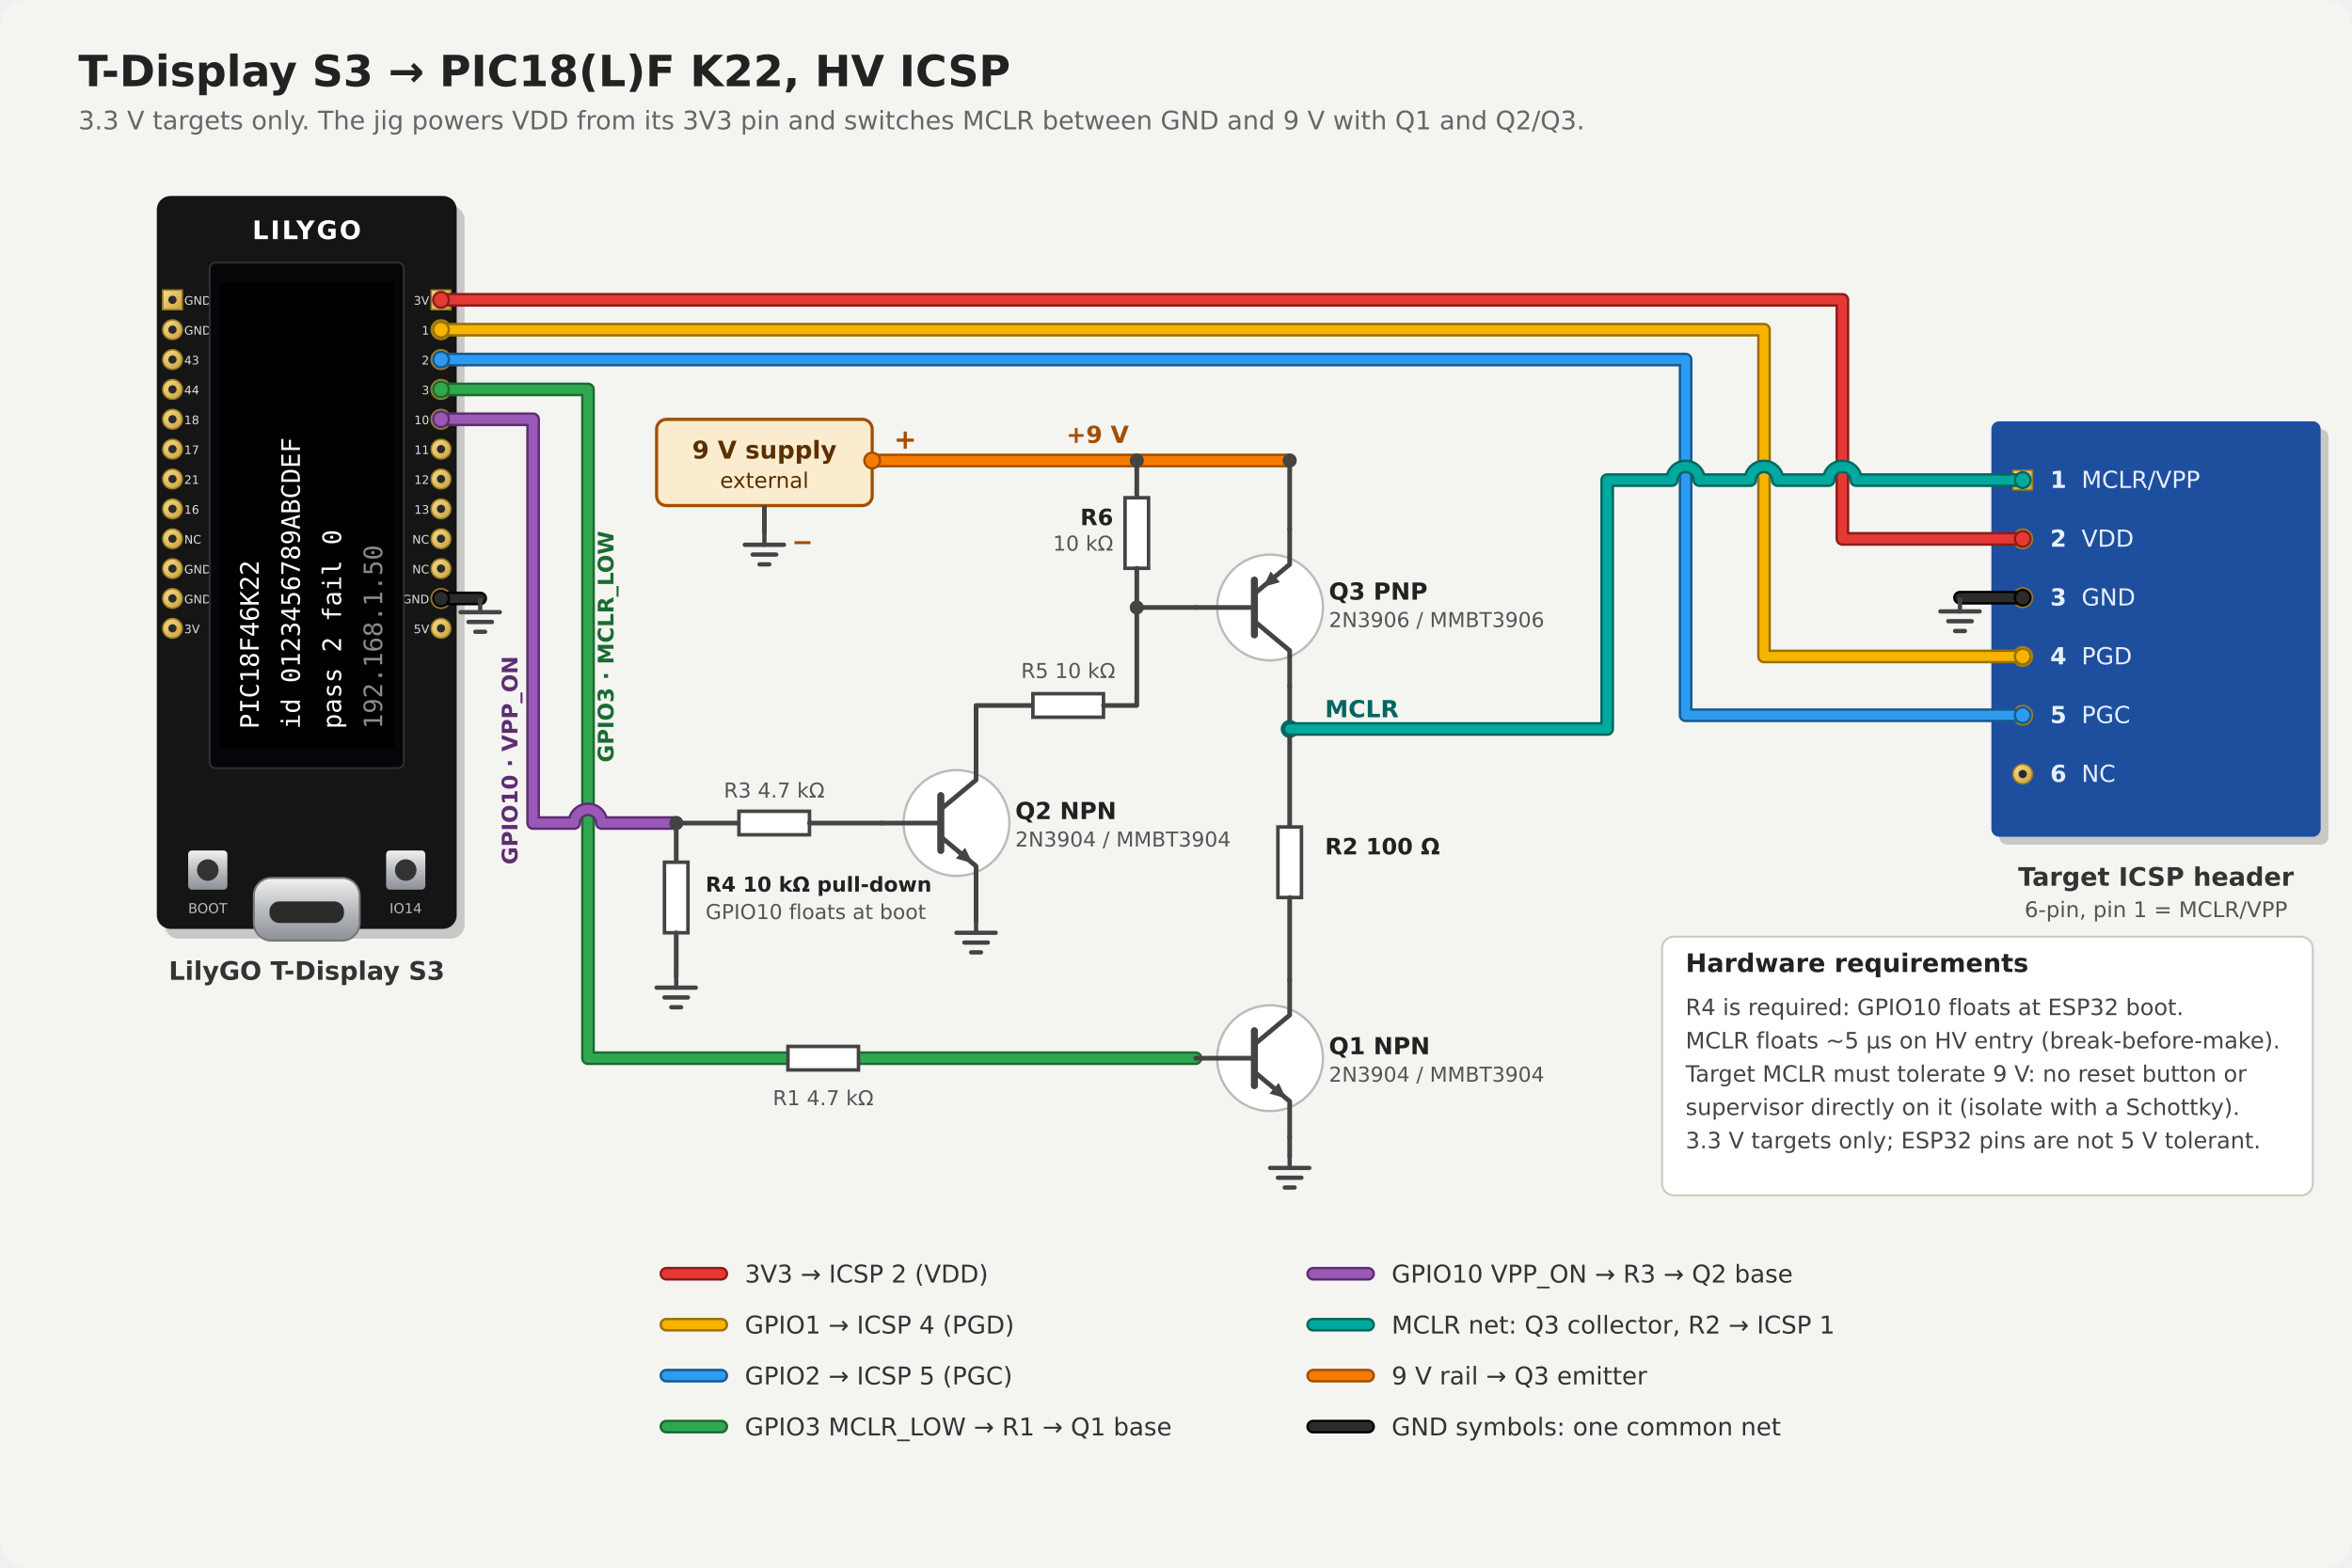
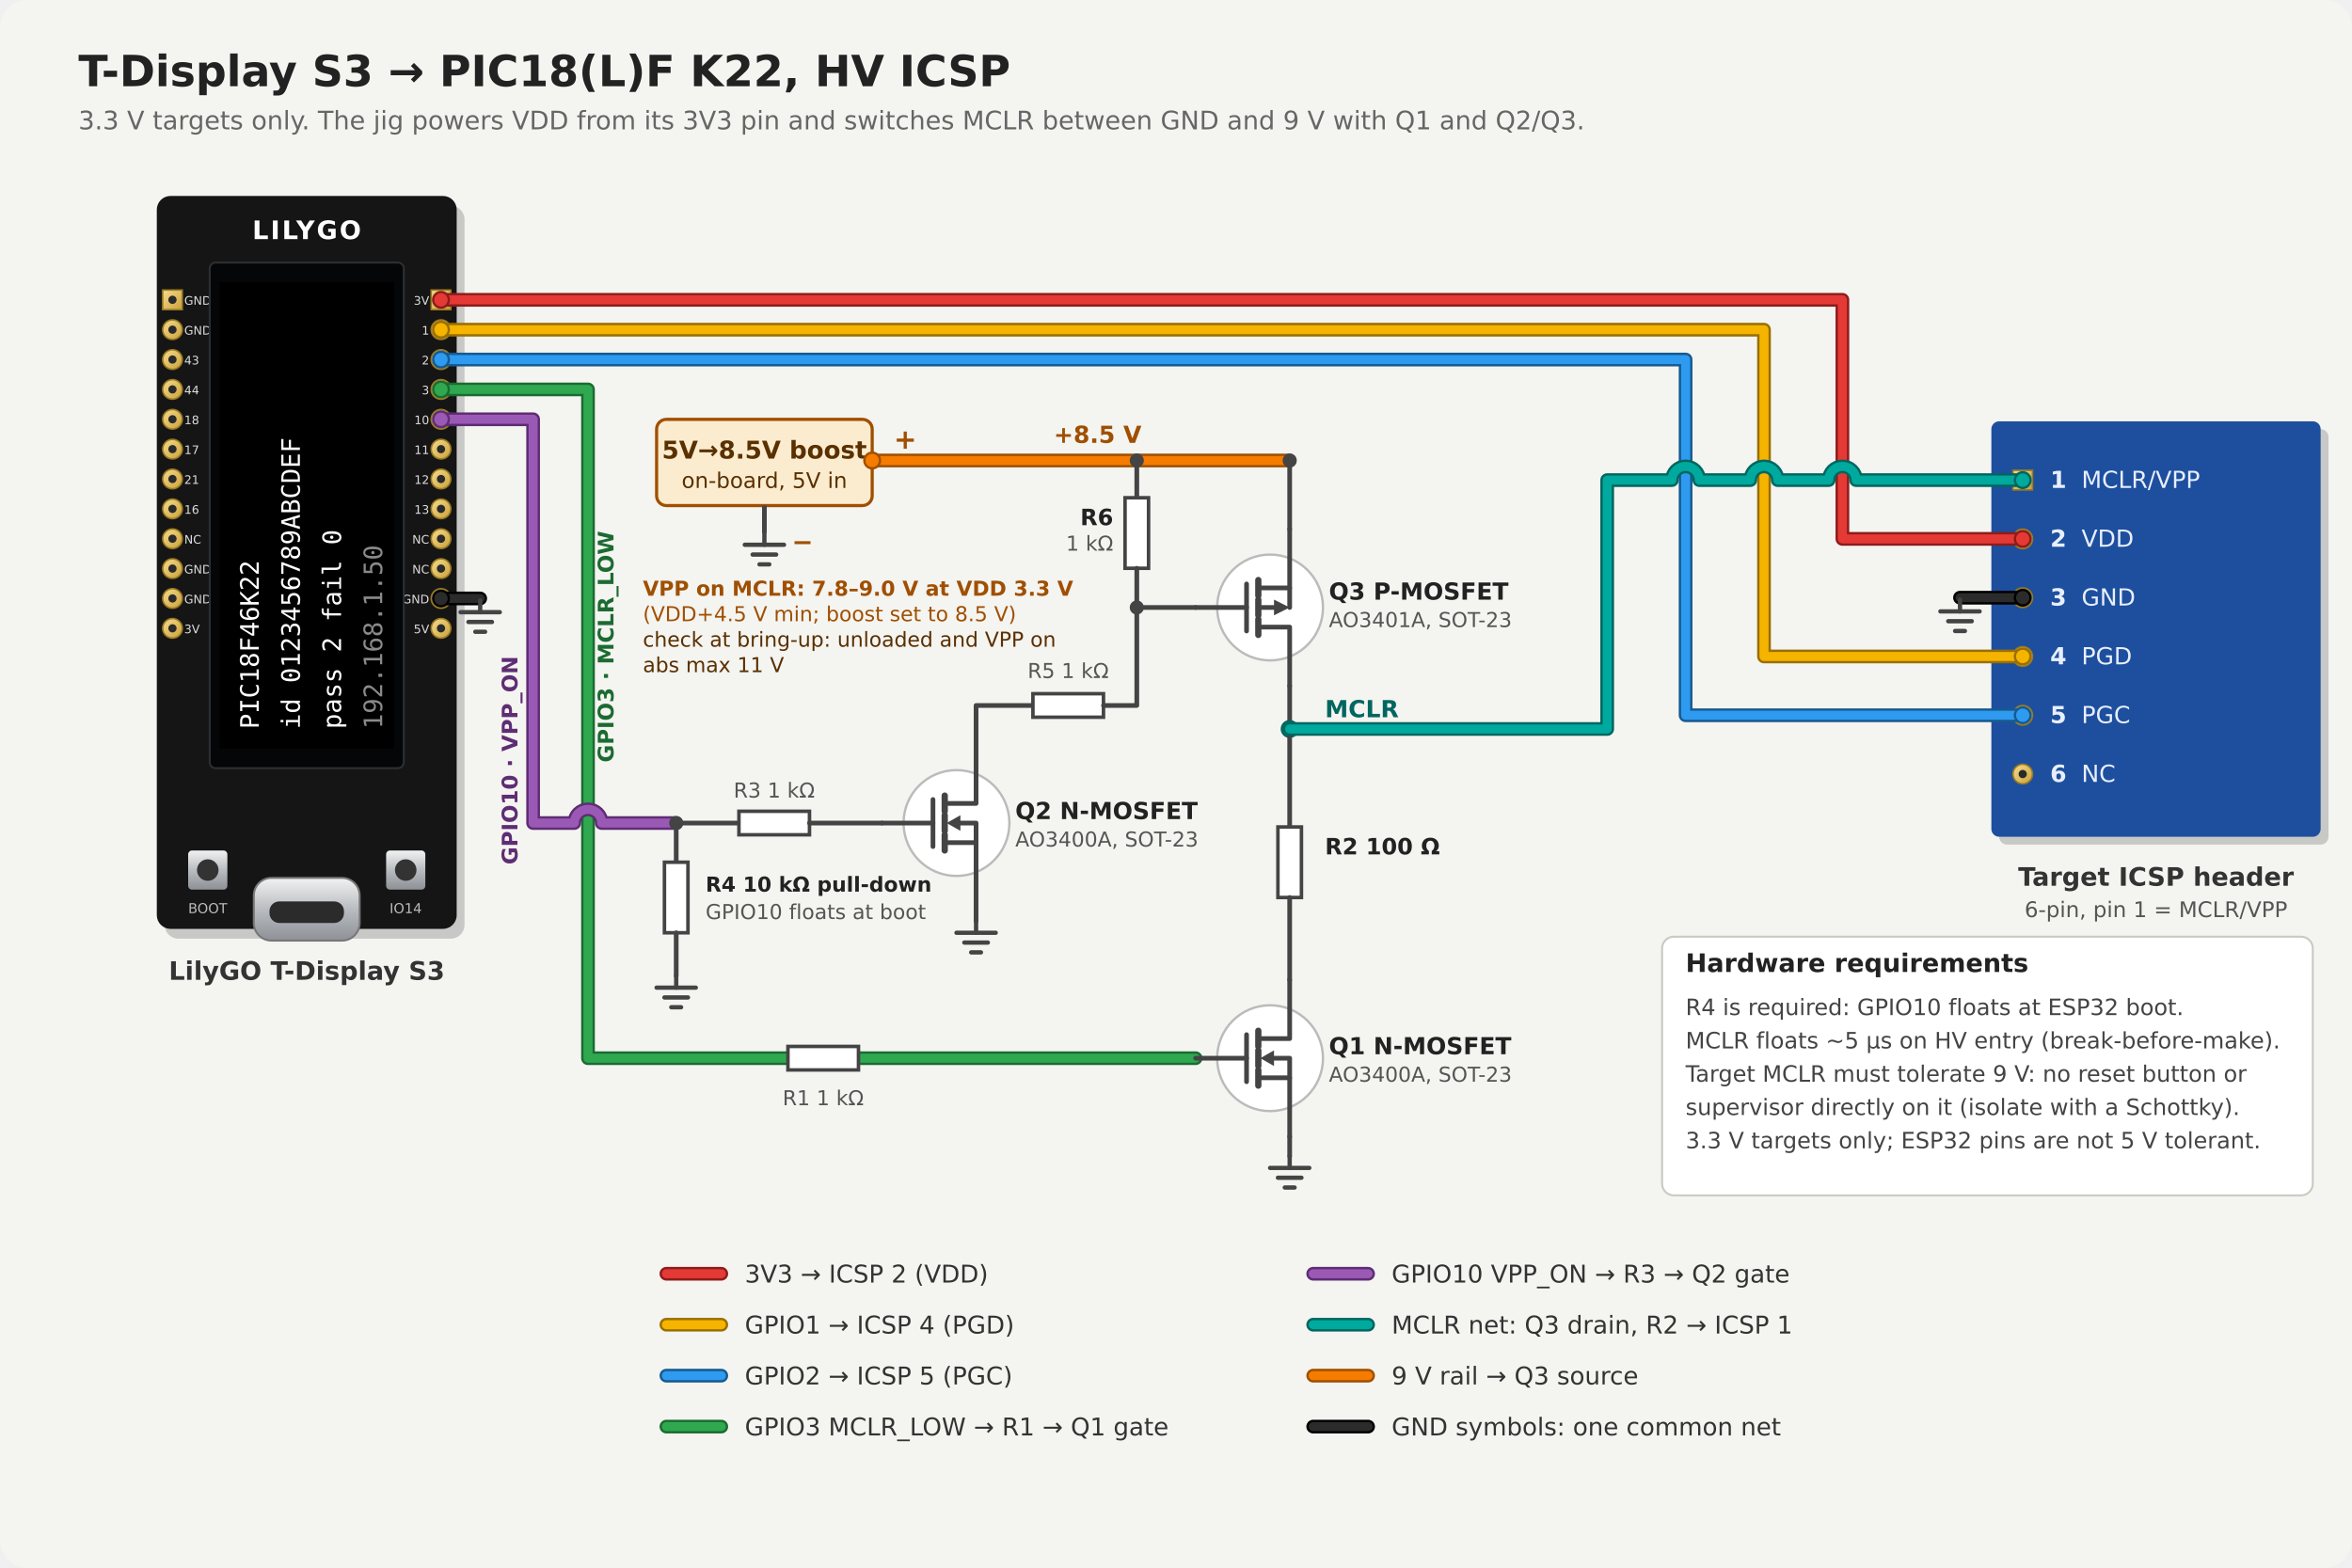
<svg xmlns="http://www.w3.org/2000/svg" viewBox="0 0 1200 800" width="1200" height="800" font-family="DejaVu Sans, Arial, sans-serif">
  <defs>
    <linearGradient id="silver" x1="0" y1="0" x2="0" y2="1">
      <stop offset="0" stop-color="#f2f2f2" />
      <stop offset=".5" stop-color="#b9bcc0" />
      <stop offset="1" stop-color="#8d9196" />
    </linearGradient>
    <linearGradient id="gold" x1="0" y1="0" x2="1" y2="1">
      <stop offset="0" stop-color="#f7dc8c" />
      <stop offset="1" stop-color="#c9a13b" />
    </linearGradient>
    <radialGradient id="glow">
      <stop offset="0" stop-color="#b6ff9e" />
      <stop offset=".4" stop-color="#3fdc3a" stop-opacity=".9" />
      <stop offset="1" stop-color="#3fdc3a" stop-opacity="0" />
    </radialGradient>
  </defs>
  <rect width="1200" height="800" rx="14" fill="#f4f4f1" />
  <text x="40" y="44" font-size="22" fill="#222" text-anchor="start" font-weight="bold">T-Display S3 → PIC18(L)F K22, HV ICSP</text>
  <text x="40" y="66" font-size="13" fill="#666" text-anchor="start" font-weight="normal">3.3 V targets only. The jig powers VDD from its 3V3 pin and switches MCLR between GND and 9 V with Q1 and Q2/Q3.</text>
  <rect x="84" y="105" width="153" height="374" rx="7" fill="#000" opacity=".18" />
  <rect x="80" y="100" width="153" height="374" rx="7" fill="#151515" />
  <rect x="83" y="148.0" width="10" height="10" fill="url(#gold)" stroke="#9a7a22" stroke-width=".8" />
  <circle cx="88" cy="153.0" r="2.1" fill="#2a2a2a" />
  <rect x="220" y="148.0" width="10" height="10" fill="url(#gold)" stroke="#9a7a22" stroke-width=".8" />
  <circle cx="225" cy="153.0" r="2.1" fill="#2a2a2a" />
  <text x="94" y="155.5" font-size="6" fill="#ddd">GND</text>
  <text x="219" y="155.5" font-size="6" fill="#ddd" text-anchor="end">3V</text>
  <circle cx="88" cy="168.24" r="5" fill="url(#gold)" stroke="#9a7a22" stroke-width=".8" />
  <circle cx="88" cy="168.24" r="2.1" fill="#2a2a2a" />
  <circle cx="225" cy="168.24" r="5" fill="url(#gold)" stroke="#9a7a22" stroke-width=".8" />
  <circle cx="225" cy="168.24" r="2.1" fill="#2a2a2a" />
  <text x="94" y="170.74" font-size="6" fill="#ddd">GND</text>
  <text x="219" y="170.74" font-size="6" fill="#ddd" text-anchor="end">1</text>
  <circle cx="88" cy="183.48" r="5" fill="url(#gold)" stroke="#9a7a22" stroke-width=".8" />
  <circle cx="88" cy="183.48" r="2.1" fill="#2a2a2a" />
  <circle cx="225" cy="183.48" r="5" fill="url(#gold)" stroke="#9a7a22" stroke-width=".8" />
  <circle cx="225" cy="183.48" r="2.1" fill="#2a2a2a" />
  <text x="94" y="185.98" font-size="6" fill="#ddd">43</text>
  <text x="219" y="185.98" font-size="6" fill="#ddd" text-anchor="end">2</text>
  <circle cx="88" cy="198.72" r="5" fill="url(#gold)" stroke="#9a7a22" stroke-width=".8" />
  <circle cx="88" cy="198.72" r="2.1" fill="#2a2a2a" />
  <circle cx="225" cy="198.72" r="5" fill="url(#gold)" stroke="#9a7a22" stroke-width=".8" />
  <circle cx="225" cy="198.72" r="2.1" fill="#2a2a2a" />
  <text x="94" y="201.22" font-size="6" fill="#ddd">44</text>
  <text x="219" y="201.22" font-size="6" fill="#ddd" text-anchor="end">3</text>
  <circle cx="88" cy="213.96" r="5" fill="url(#gold)" stroke="#9a7a22" stroke-width=".8" />
  <circle cx="88" cy="213.96" r="2.1" fill="#2a2a2a" />
  <circle cx="225" cy="213.96" r="5" fill="url(#gold)" stroke="#9a7a22" stroke-width=".8" />
  <circle cx="225" cy="213.96" r="2.1" fill="#2a2a2a" />
  <text x="94" y="216.46" font-size="6" fill="#ddd">18</text>
  <text x="219" y="216.46" font-size="6" fill="#ddd" text-anchor="end">10</text>
  <circle cx="88" cy="229.2" r="5" fill="url(#gold)" stroke="#9a7a22" stroke-width=".8" />
  <circle cx="88" cy="229.2" r="2.1" fill="#2a2a2a" />
  <circle cx="225" cy="229.2" r="5" fill="url(#gold)" stroke="#9a7a22" stroke-width=".8" />
  <circle cx="225" cy="229.2" r="2.1" fill="#2a2a2a" />
  <text x="94" y="231.7" font-size="6" fill="#ddd">17</text>
  <text x="219" y="231.7" font-size="6" fill="#ddd" text-anchor="end">11</text>
  <circle cx="88" cy="244.44" r="5" fill="url(#gold)" stroke="#9a7a22" stroke-width=".8" />
  <circle cx="88" cy="244.44" r="2.1" fill="#2a2a2a" />
  <circle cx="225" cy="244.44" r="5" fill="url(#gold)" stroke="#9a7a22" stroke-width=".8" />
  <circle cx="225" cy="244.44" r="2.1" fill="#2a2a2a" />
  <text x="94" y="246.94" font-size="6" fill="#ddd">21</text>
  <text x="219" y="246.94" font-size="6" fill="#ddd" text-anchor="end">12</text>
  <circle cx="88" cy="259.68" r="5" fill="url(#gold)" stroke="#9a7a22" stroke-width=".8" />
  <circle cx="88" cy="259.68" r="2.1" fill="#2a2a2a" />
  <circle cx="225" cy="259.68" r="5" fill="url(#gold)" stroke="#9a7a22" stroke-width=".8" />
  <circle cx="225" cy="259.68" r="2.1" fill="#2a2a2a" />
  <text x="94" y="262.18" font-size="6" fill="#ddd">16</text>
  <text x="219" y="262.18" font-size="6" fill="#ddd" text-anchor="end">13</text>
  <circle cx="88" cy="274.92" r="5" fill="url(#gold)" stroke="#9a7a22" stroke-width=".8" />
  <circle cx="88" cy="274.92" r="2.1" fill="#2a2a2a" />
  <circle cx="225" cy="274.92" r="5" fill="url(#gold)" stroke="#9a7a22" stroke-width=".8" />
  <circle cx="225" cy="274.92" r="2.1" fill="#2a2a2a" />
  <text x="94" y="277.42" font-size="6" fill="#ddd">NC</text>
  <text x="219" y="277.42" font-size="6" fill="#ddd" text-anchor="end">NC</text>
  <circle cx="88" cy="290.16" r="5" fill="url(#gold)" stroke="#9a7a22" stroke-width=".8" />
  <circle cx="88" cy="290.16" r="2.1" fill="#2a2a2a" />
  <circle cx="225" cy="290.16" r="5" fill="url(#gold)" stroke="#9a7a22" stroke-width=".8" />
  <circle cx="225" cy="290.16" r="2.1" fill="#2a2a2a" />
  <text x="94" y="292.66" font-size="6" fill="#ddd">GND</text>
  <text x="219" y="292.66" font-size="6" fill="#ddd" text-anchor="end">NC</text>
  <circle cx="88" cy="305.4" r="5" fill="url(#gold)" stroke="#9a7a22" stroke-width=".8" />
  <circle cx="88" cy="305.4" r="2.1" fill="#2a2a2a" />
  <circle cx="225" cy="305.4" r="5" fill="url(#gold)" stroke="#9a7a22" stroke-width=".8" />
  <circle cx="225" cy="305.4" r="2.1" fill="#2a2a2a" />
  <text x="94" y="307.9" font-size="6" fill="#ddd">GND</text>
  <text x="219" y="307.9" font-size="6" fill="#ddd" text-anchor="end">GND</text>
  <circle cx="88" cy="320.64" r="5" fill="url(#gold)" stroke="#9a7a22" stroke-width=".8" />
  <circle cx="88" cy="320.64" r="2.1" fill="#2a2a2a" />
  <circle cx="225" cy="320.64" r="5" fill="url(#gold)" stroke="#9a7a22" stroke-width=".8" />
  <circle cx="225" cy="320.64" r="2.1" fill="#2a2a2a" />
  <text x="94" y="323.14" font-size="6" fill="#ddd">3V</text>
  <text x="219" y="323.14" font-size="6" fill="#ddd" text-anchor="end">5V</text>
  <text x="156.5" y="122" font-size="13" font-weight="bold" fill="#fff" text-anchor="middle" letter-spacing="1">LILYGO</text>
  <rect x="107" y="134" width="99" height="258" rx="3" fill="#050608" stroke="#2c2f33" />
  <rect x="112" y="144" width="89" height="238" fill="#000" />
  <g transform="translate(156.5,263.0) rotate(-90)" font-family="DejaVu Sans Mono, monospace" font-size="13">
    <text x="-109.0" y="-24.5" fill="#fff">PIC18F46K22</text>
    <text x="-109.0" y="-3.5" fill="#fff">id 0123456789ABCDEF</text>
    <text x="-109.0" y="17.5" fill="#fff">pass 2 fail 0</text>
    <text x="-109.0" y="38.5" fill="#8a8a8a">192.168.1.50</text>
  </g>
  <rect x="96" y="434" width="20" height="20" rx="2" fill="url(#silver)" />
  <circle cx="106" cy="444" r="5.5" fill="#333" />
  <text x="106" y="466" font-size="7" fill="#bbb" text-anchor="middle">BOOT</text>
  <rect x="197" y="434" width="20" height="20" rx="2" fill="url(#silver)" />
  <circle cx="207" cy="444" r="5.5" fill="#333" />
  <text x="207" y="466" font-size="7" fill="#bbb" text-anchor="middle">IO14</text>
  <rect x="129.5" y="448" width="54" height="32" rx="9" fill="url(#silver)" stroke="#777" />
  <rect x="137.5" y="460" width="38" height="11" rx="5" fill="#2b2b2b" />
  <text x="156.5" y="500" font-size="13" fill="#333" text-anchor="middle" font-weight="bold">LilyGO T-Display S3</text>
  <rect x="1020" y="219" width="168" height="212" rx="4" fill="#000" opacity=".18" />
  <rect x="1016" y="215" width="168" height="212" rx="4" fill="#1d4f9e" />
  <rect x="1027" y="240" width="10" height="10" fill="url(#gold)" stroke="#9a7a22" stroke-width=".8" />
  <circle cx="1032" cy="245" r="2.1" fill="#2a2a2a" />
  <text x="1046" y="249" font-size="12" fill="#e8eefc" text-anchor="start" font-weight="bold">1</text>
  <text x="1062" y="249" font-size="12" fill="#e8eefc" text-anchor="start" font-weight="normal">MCLR/VPP</text>
  <circle cx="1032" cy="275" r="5" fill="url(#gold)" stroke="#9a7a22" stroke-width=".8" />
  <circle cx="1032" cy="275" r="2.1" fill="#2a2a2a" />
  <text x="1046" y="279" font-size="12" fill="#e8eefc" text-anchor="start" font-weight="bold">2</text>
  <text x="1062" y="279" font-size="12" fill="#e8eefc" text-anchor="start" font-weight="normal">VDD</text>
  <circle cx="1032" cy="305" r="5" fill="url(#gold)" stroke="#9a7a22" stroke-width=".8" />
  <circle cx="1032" cy="305" r="2.1" fill="#2a2a2a" />
  <text x="1046" y="309" font-size="12" fill="#e8eefc" text-anchor="start" font-weight="bold">3</text>
  <text x="1062" y="309" font-size="12" fill="#e8eefc" text-anchor="start" font-weight="normal">GND</text>
  <circle cx="1032" cy="335" r="5" fill="url(#gold)" stroke="#9a7a22" stroke-width=".8" />
  <circle cx="1032" cy="335" r="2.1" fill="#2a2a2a" />
  <text x="1046" y="339" font-size="12" fill="#e8eefc" text-anchor="start" font-weight="bold">4</text>
  <text x="1062" y="339" font-size="12" fill="#e8eefc" text-anchor="start" font-weight="normal">PGD</text>
  <circle cx="1032" cy="365" r="5" fill="url(#gold)" stroke="#9a7a22" stroke-width=".8" />
  <circle cx="1032" cy="365" r="2.1" fill="#2a2a2a" />
  <text x="1046" y="369" font-size="12" fill="#e8eefc" text-anchor="start" font-weight="bold">5</text>
  <text x="1062" y="369" font-size="12" fill="#e8eefc" text-anchor="start" font-weight="normal">PGC</text>
  <circle cx="1032" cy="395" r="5" fill="url(#gold)" stroke="#9a7a22" stroke-width=".8" />
  <circle cx="1032" cy="395" r="2.1" fill="#2a2a2a" />
  <text x="1046" y="399" font-size="12" fill="#e8eefc" text-anchor="start" font-weight="bold">6</text>
  <text x="1062" y="399" font-size="12" fill="#e8eefc" text-anchor="start" font-weight="normal">NC</text>
  <text x="1100" y="448" font-size="1" fill="#333" text-anchor="start" font-weight="normal" />
  <text x="1100" y="452" font-size="13" fill="#333" text-anchor="middle" font-weight="bold">Target ICSP header</text>
  <text x="1100" y="468" font-size="11" fill="#555" text-anchor="middle" font-weight="normal">6-pin, pin 1 = MCLR/VPP</text>
  <path d="M225,153.0 L940,153.0 L940,275 L1032,275" fill="none" stroke="#8e1c1a" stroke-width="7" stroke-linejoin="round" stroke-linecap="round" />
  <path d="M225,153.0 L940,153.0 L940,275 L1032,275" fill="none" stroke="#e53935" stroke-width="4.6" stroke-linejoin="round" stroke-linecap="round" />
  <path d="M225,168.24 L900,168.24 L900,335 L1032,335" fill="none" stroke="#9a6f00" stroke-width="7" stroke-linejoin="round" stroke-linecap="round" />
  <path d="M225,168.24 L900,168.24 L900,335 L1032,335" fill="none" stroke="#f5b400" stroke-width="4.6" stroke-linejoin="round" stroke-linecap="round" />
  <path d="M225,183.48 L860,183.48 L860,365 L1032,365" fill="none" stroke="#165a91" stroke-width="7" stroke-linejoin="round" stroke-linecap="round" />
  <path d="M225,183.48 L860,183.48 L860,365 L1032,365" fill="none" stroke="#2e9bf0" stroke-width="4.6" stroke-linejoin="round" stroke-linecap="round" />
  <circle cx="225" cy="153.0" r="4" fill="#e53935" stroke="#8e1c1a" stroke-width="1.2" />
  <circle cx="1032" cy="275" r="4" fill="#e53935" stroke="#8e1c1a" stroke-width="1.2" />
  <circle cx="225" cy="168.24" r="4" fill="#f5b400" stroke="#9a6f00" stroke-width="1.2" />
  <circle cx="1032" cy="335" r="4" fill="#f5b400" stroke="#9a6f00" stroke-width="1.2" />
  <circle cx="225" cy="183.48" r="4" fill="#2e9bf0" stroke="#165a91" stroke-width="1.2" />
  <circle cx="1032" cy="365" r="4" fill="#2e9bf0" stroke="#165a91" stroke-width="1.2" />
  <path d="M225,198.72 L300,198.72 L300,540 L610,540" fill="none" stroke="#1b6b31" stroke-width="7" stroke-linejoin="round" stroke-linecap="round" />
  <path d="M225,198.72 L300,198.72 L300,540 L610,540" fill="none" stroke="#2fa84f" stroke-width="4.6" stroke-linejoin="round" stroke-linecap="round" />
  <circle cx="225" cy="198.72" r="4" fill="#2fa84f" stroke="#1b6b31" stroke-width="1.2" />
  <path d="M225,213.96 L272,213.96 L272,420 L293,420 A7,7 0 0 1 307,420 L345,420" fill="none" stroke="#5e2d73" stroke-width="7" stroke-linejoin="round" stroke-linecap="round" />
  <path d="M225,213.96 L272,213.96 L272,420 L293,420 A7,7 0 0 1 307,420 L345,420" fill="none" stroke="#9b59b6" stroke-width="4.6" stroke-linejoin="round" stroke-linecap="round" />
  <circle cx="225" cy="213.96" r="4" fill="#9b59b6" stroke="#5e2d73" stroke-width="1.2" />
  <path d="M225,305.4 L245,305.4" fill="none" stroke="#000" stroke-width="7" stroke-linejoin="round" stroke-linecap="round" />
  <path d="M225,305.4 L245,305.4" fill="none" stroke="#2b2b2b" stroke-width="4.6" stroke-linejoin="round" stroke-linecap="round" />
  <circle cx="225" cy="305.4" r="4" fill="#2b2b2b" stroke="#000" stroke-width="1.2" />
  <g stroke="#444" stroke-width="2.2" stroke-linecap="round">
    <line x1="245" y1="306.4" x2="245" y2="312.4" />
    <line x1="235" y1="312.4" x2="255" y2="312.4" />
    <line x1="239" y1="317.4" x2="251" y2="317.4" />
    <line x1="242.5" y1="322.4" x2="247.5" y2="322.4" />
  </g>
  <path d="M1032,305 L1000,305" fill="none" stroke="#000" stroke-width="7" stroke-linejoin="round" stroke-linecap="round" />
  <path d="M1032,305 L1000,305" fill="none" stroke="#2b2b2b" stroke-width="4.6" stroke-linejoin="round" stroke-linecap="round" />
  <circle cx="1032" cy="305" r="4" fill="#2b2b2b" stroke="#000" stroke-width="1.2" />
  <g stroke="#444" stroke-width="2.2" stroke-linecap="round">
    <line x1="1000" y1="306" x2="1000" y2="312" />
    <line x1="990" y1="312" x2="1010" y2="312" />
    <line x1="994" y1="317" x2="1006" y2="317" />
    <line x1="997.5" y1="322" x2="1002.5" y2="322" />
  </g>
  <rect x="335" y="214" width="110" height="44" rx="5" fill="#fbeccf" stroke="#a04f00" stroke-width="1.6" />
-   <text x="390" y="234" font-size="12.5" fill="#5a3000" text-anchor="middle" font-weight="bold">9 V supply</text>
-   <text x="390" y="249" font-size="11" fill="#5a3000" text-anchor="middle" font-weight="normal">external</text>
+   <text x="390" y="234" font-size="12.5" fill="#5a3000" text-anchor="middle" font-weight="bold">5V→8.5V boost</text>
+   <text x="390" y="249" font-size="11" fill="#5a3000" text-anchor="middle" font-weight="normal">on-board, 5V in</text>
  <text x="456" y="229" font-size="14" fill="#a04f00" text-anchor="start" font-weight="bold">+</text>
  <text x="398" y="254" font-size="1" fill="#333" text-anchor="start" font-weight="normal" />
  <line x1="390" y1="258" x2="390" y2="272" stroke="#444" stroke-width="2.4" />
  <g stroke="#444" stroke-width="2.2" stroke-linecap="round">
    <line x1="390" y1="272" x2="390" y2="278" />
    <line x1="380" y1="278" x2="400" y2="278" />
    <line x1="384" y1="283" x2="396" y2="283" />
    <line x1="387.5" y1="288" x2="392.5" y2="288" />
  </g>
  <text x="404" y="281" font-size="13" fill="#a04f00" text-anchor="start" font-weight="bold">−</text>
+   <text x="328" y="304" font-size="10.5" fill="#a04f00" text-anchor="start" font-weight="bold">VPP on MCLR: 7.8–9.0 V at VDD 3.3 V</text>
+   <text x="328" y="317" font-size="10.5" fill="#a04f00" text-anchor="start" font-weight="normal">(VDD+4.5 V min; boost set to 8.5 V)</text>
+   <text x="328" y="330" font-size="10.5" fill="#5a3000" text-anchor="start" font-weight="normal">check at bring-up: unloaded and VPP on</text>
+   <text x="328" y="343" font-size="10.5" fill="#5a3000" text-anchor="start" font-weight="normal">abs max 11 V</text>
  <path d="M445,235 L658,235" fill="none" stroke="#a04f00" stroke-width="7" stroke-linejoin="round" stroke-linecap="round" />
  <path d="M445,235 L658,235" fill="none" stroke="#f57c00" stroke-width="4.6" stroke-linejoin="round" stroke-linecap="round" />
  <circle cx="445" cy="235" r="4" fill="#f57c00" stroke="#a04f00" stroke-width="1.2" />
-   <text x="560" y="226" font-size="12" fill="#a04f00" text-anchor="middle" font-weight="bold">+9 V</text>
+   <text x="560" y="226" font-size="12" fill="#a04f00" text-anchor="middle" font-weight="bold">+8.5 V</text>
  <circle cx="648" cy="310" r="27" fill="#fff" stroke="#bbb" stroke-width="1.2" />
  <g stroke="#444" stroke-width="2.4" fill="none" stroke-linecap="round" stroke-linejoin="round">
-     <line x1="640" y1="296" x2="640" y2="324" stroke-width="3.6" />
-     <line x1="610" y1="310" x2="640" y2="310" />
-     <polyline points="640,303 658,288 658,270" />
-     <polyline points="640,317 658,332 658,350" />
-   </g>
-   <polygon points="644.5,299.5 648.3,291.6 653.0,297.1" fill="#444" />
-   <text x="678" y="306" font-size="12" fill="#222" text-anchor="start" font-weight="bold">Q3 PNP</text>
-   <text x="678" y="320" font-size="10.5" fill="#555" text-anchor="start" font-weight="normal">2N3906 / MMBT3906</text>
+     <line x1="636" y1="298" x2="636" y2="322" />
+     <line x1="610" y1="310" x2="636" y2="310" />
+     <line x1="642" y1="296" x2="642" y2="304" stroke-width="3.2" />
+     <line x1="642" y1="306" x2="642" y2="314" stroke-width="3.2" />
+     <line x1="642" y1="316" x2="642" y2="324" stroke-width="3.2" />
+     <polyline points="642,300 658,300 658,270" />
+     <polyline points="642,320 658,320 658,350" />
+     <polyline points="642,310 650,310" />
+     <polyline points="658,310 658,300" />
+   </g>
+   <polygon points="658,310 650,306 650,314" fill="#444" />
+   <text x="678" y="306" font-size="12" fill="#222" text-anchor="start" font-weight="bold">Q3 P-MOSFET</text>
+   <text x="678" y="320" font-size="10.5" fill="#555" text-anchor="start" font-weight="normal">AO3401A, SOT-23</text>
  <path d="M580,235 L580,254" fill="none" stroke="#444" stroke-width="2.4" stroke-linejoin="round" stroke-linecap="round" />
  <rect x="574" y="254" width="12" height="36" fill="#fff" stroke="#444" stroke-width="1.8" />
  <path d="M580,290 L580,310" fill="none" stroke="#444" stroke-width="2.4" stroke-linejoin="round" stroke-linecap="round" />
  <circle cx="580" cy="235" r="3.6" fill="#444" />
  <circle cx="580" cy="310" r="3.6" fill="#444" />
  <text x="568" y="268" font-size="11.5" fill="#222" text-anchor="end" font-weight="bold">R6</text>
-   <text x="568" y="281" font-size="10.5" fill="#555" text-anchor="end" font-weight="normal">10 kΩ</text>
+   <text x="568" y="281" font-size="10.5" fill="#555" text-anchor="end" font-weight="normal">1 kΩ</text>
  <path d="M580,310 L610,310" fill="none" stroke="#444" stroke-width="2.4" stroke-linejoin="round" stroke-linecap="round" />
  <path d="M658,270 L658,235" fill="none" stroke="#444" stroke-width="2.4" stroke-linejoin="round" stroke-linecap="round" />
  <circle cx="658" cy="235" r="3.6" fill="#444" />
  <path d="M658,350 L658,372" fill="none" stroke="#444" stroke-width="2.4" stroke-linejoin="round" stroke-linecap="round" />
  <circle cx="488" cy="420" r="27" fill="#fff" stroke="#bbb" stroke-width="1.2" />
  <g stroke="#444" stroke-width="2.4" fill="none" stroke-linecap="round" stroke-linejoin="round">
-     <line x1="480" y1="406" x2="480" y2="434" stroke-width="3.6" />
-     <line x1="450" y1="420" x2="480" y2="420" />
-     <polyline points="480,413 498,398 498,380" />
-     <polyline points="480,427 498,442 498,460" />
-   </g>
-   <polygon points="496.2,440.5 487.7,438.1 492.4,432.6" fill="#444" />
-   <text x="518" y="418" font-size="12" fill="#222" text-anchor="start" font-weight="bold">Q2 NPN</text>
-   <text x="518" y="432" font-size="10.5" fill="#555" text-anchor="start" font-weight="normal">2N3904 / MMBT3904</text>
+     <line x1="476" y1="408" x2="476" y2="432" />
+     <line x1="450" y1="420" x2="476" y2="420" />
+     <line x1="482" y1="406" x2="482" y2="414" stroke-width="3.2" />
+     <line x1="482" y1="416" x2="482" y2="424" stroke-width="3.2" />
+     <line x1="482" y1="426" x2="482" y2="434" stroke-width="3.2" />
+     <polyline points="482,410 498,410 498,380" />
+     <polyline points="482,430 498,430 498,460" />
+     <polyline points="488,420 498,420 498,430" />
+   </g>
+   <polygon points="483,420 490,416 490,424" fill="#444" />
+   <text x="518" y="418" font-size="12" fill="#222" text-anchor="start" font-weight="bold">Q2 N-MOSFET</text>
+   <text x="518" y="432" font-size="10.5" fill="#555" text-anchor="start" font-weight="normal">AO3400A, SOT-23</text>
  <path d="M498,460 L498,470" fill="none" stroke="#444" stroke-width="2.4" stroke-linejoin="round" stroke-linecap="round" />
  <g stroke="#444" stroke-width="2.2" stroke-linecap="round">
    <line x1="498" y1="470" x2="498" y2="476" />
    <line x1="488" y1="476" x2="508" y2="476" />
    <line x1="492" y1="481" x2="504" y2="481" />
    <line x1="495.5" y1="486" x2="500.5" y2="486" />
  </g>
  <path d="M498,380 L498,360 L527,360" fill="none" stroke="#444" stroke-width="2.4" stroke-linejoin="round" stroke-linecap="round" />
  <rect x="527" y="354" width="36" height="12" fill="#fff" stroke="#444" stroke-width="1.8" />
  <path d="M563,360 L580,360 L580,310" fill="none" stroke="#444" stroke-width="2.4" stroke-linejoin="round" stroke-linecap="round" />
-   <text x="545" y="346" font-size="10.5" fill="#555" text-anchor="middle" font-weight="normal">R5 10 kΩ</text>
+   <text x="545" y="346" font-size="10.5" fill="#555" text-anchor="middle" font-weight="normal">R5 1 kΩ</text>
  <text x="545" y="374" font-size="1" fill="#333" text-anchor="start" font-weight="normal" />
  <path d="M345,420 L377,420" fill="none" stroke="#444" stroke-width="2.4" stroke-linejoin="round" stroke-linecap="round" />
  <rect x="377" y="414" width="36" height="12" fill="#fff" stroke="#444" stroke-width="1.8" />
  <path d="M413,420 L450,420" fill="none" stroke="#444" stroke-width="2.4" stroke-linejoin="round" stroke-linecap="round" />
-   <text x="395" y="407" font-size="10.5" fill="#555" text-anchor="middle" font-weight="normal">R3 4.7 kΩ</text>
+   <text x="395" y="407" font-size="10.5" fill="#555" text-anchor="middle" font-weight="normal">R3 1 kΩ</text>
  <circle cx="345" cy="420" r="3.6" fill="#444" />
  <path d="M345,420 L345,440" fill="none" stroke="#444" stroke-width="2.4" stroke-linejoin="round" stroke-linecap="round" />
  <rect x="339" y="440" width="12" height="36" fill="#fff" stroke="#444" stroke-width="1.8" />
  <path d="M345,476 L345,498" fill="none" stroke="#444" stroke-width="2.4" stroke-linejoin="round" stroke-linecap="round" />
  <g stroke="#444" stroke-width="2.2" stroke-linecap="round">
    <line x1="345" y1="498" x2="345" y2="504" />
    <line x1="335" y1="504" x2="355" y2="504" />
    <line x1="339" y1="509" x2="351" y2="509" />
    <line x1="342.5" y1="514" x2="347.5" y2="514" />
  </g>
  <text x="360" y="455" font-size="10.5" fill="#222" text-anchor="start" font-weight="bold">R4 10 kΩ pull-down</text>
  <text x="360" y="469" font-size="10.5" fill="#555" text-anchor="start" font-weight="normal">GPIO10 floats at boot</text>
  <circle cx="658" cy="372" r="4" fill="#00a99d" stroke="#00665f" stroke-width="1.2" />
  <text x="676" y="366" font-size="12" fill="#00665f" text-anchor="start" font-weight="bold">MCLR</text>
  <path d="M658,372 L658,422" fill="none" stroke="#444" stroke-width="2.4" stroke-linejoin="round" stroke-linecap="round" />
  <rect x="652" y="422" width="12" height="36" fill="#fff" stroke="#444" stroke-width="1.8" />
  <path d="M658,458 L658,500" fill="none" stroke="#444" stroke-width="2.4" stroke-linejoin="round" stroke-linecap="round" />
  <text x="676" y="436" font-size="11.5" fill="#222" text-anchor="start" font-weight="bold">R2 100 Ω</text>
  <circle cx="648" cy="540" r="27" fill="#fff" stroke="#bbb" stroke-width="1.2" />
  <g stroke="#444" stroke-width="2.4" fill="none" stroke-linecap="round" stroke-linejoin="round">
-     <line x1="640" y1="526" x2="640" y2="554" stroke-width="3.6" />
-     <line x1="610" y1="540" x2="640" y2="540" />
-     <polyline points="640,533 658,518 658,500" />
-     <polyline points="640,547 658,562 658,580" />
-   </g>
-   <polygon points="656.2,560.5 647.7,558.1 652.4,552.6" fill="#444" />
-   <text x="678" y="538" font-size="12" fill="#222" text-anchor="start" font-weight="bold">Q1 NPN</text>
-   <text x="678" y="552" font-size="10.5" fill="#555" text-anchor="start" font-weight="normal">2N3904 / MMBT3904</text>
+     <line x1="636" y1="528" x2="636" y2="552" />
+     <line x1="610" y1="540" x2="636" y2="540" />
+     <line x1="642" y1="526" x2="642" y2="534" stroke-width="3.2" />
+     <line x1="642" y1="536" x2="642" y2="544" stroke-width="3.2" />
+     <line x1="642" y1="546" x2="642" y2="554" stroke-width="3.2" />
+     <polyline points="642,530 658,530 658,500" />
+     <polyline points="642,550 658,550 658,580" />
+     <polyline points="648,540 658,540 658,550" />
+   </g>
+   <polygon points="643,540 650,536 650,544" fill="#444" />
+   <text x="678" y="538" font-size="12" fill="#222" text-anchor="start" font-weight="bold">Q1 N-MOSFET</text>
+   <text x="678" y="552" font-size="10.5" fill="#555" text-anchor="start" font-weight="normal">AO3400A, SOT-23</text>
  <path d="M658,580 L658,590" fill="none" stroke="#444" stroke-width="2.4" stroke-linejoin="round" stroke-linecap="round" />
  <g stroke="#444" stroke-width="2.2" stroke-linecap="round">
    <line x1="658" y1="590" x2="658" y2="596" />
    <line x1="648" y1="596" x2="668" y2="596" />
    <line x1="652" y1="601" x2="664" y2="601" />
    <line x1="655.5" y1="606" x2="660.5" y2="606" />
  </g>
  <rect x="402" y="534" width="36" height="12" fill="#fff" stroke="#444" stroke-width="1.8" />
-   <text x="420" y="564" font-size="10.5" fill="#555" text-anchor="middle" font-weight="normal">R1 4.7 kΩ</text>
+   <text x="420" y="564" font-size="10.5" fill="#555" text-anchor="middle" font-weight="normal">R1 1 kΩ</text>
  <path d="M658,372 L820,372 L820,245 L853,245 A7,7 0 0 1 867,245 L893,245 A7,7 0 0 1 907,245 L933,245 A7,7 0 0 1 947,245 L1032,245" fill="none" stroke="#00665f" stroke-width="7" stroke-linejoin="round" stroke-linecap="round" />
  <path d="M658,372 L820,372 L820,245 L853,245 A7,7 0 0 1 867,245 L893,245 A7,7 0 0 1 907,245 L933,245 A7,7 0 0 1 947,245 L1032,245" fill="none" stroke="#00a99d" stroke-width="4.6" stroke-linejoin="round" stroke-linecap="round" />
  <circle cx="1032" cy="245" r="4" fill="#00a99d" stroke="#00665f" stroke-width="1.2" />
  <text x="0" y="0" font-size="1" fill="#333" text-anchor="start" font-weight="normal" />
  <text transform="translate(313,330) rotate(-90)" font-size="11" fill="#1b6b31" text-anchor="middle" font-weight="bold">GPIO3 · MCLR_LOW</text>
  <text transform="translate(264,388) rotate(-90)" font-size="11" fill="#5e2d73" text-anchor="middle" font-weight="bold">GPIO10 · VPP_ON</text>
  <line x1="340" y1="650" x2="368" y2="650" stroke="#8e1c1a" stroke-width="7" stroke-linecap="round" />
  <line x1="340" y1="650" x2="368" y2="650" stroke="#e53935" stroke-width="4.6" stroke-linecap="round" />
  <text x="380" y="654.5" font-size="12.5" fill="#333" text-anchor="start" font-weight="normal">3V3 → ICSP 2 (VDD)</text>
  <line x1="340" y1="676" x2="368" y2="676" stroke="#9a6f00" stroke-width="7" stroke-linecap="round" />
  <line x1="340" y1="676" x2="368" y2="676" stroke="#f5b400" stroke-width="4.6" stroke-linecap="round" />
  <text x="380" y="680.5" font-size="12.5" fill="#333" text-anchor="start" font-weight="normal">GPIO1 → ICSP 4 (PGD)</text>
  <line x1="340" y1="702" x2="368" y2="702" stroke="#165a91" stroke-width="7" stroke-linecap="round" />
  <line x1="340" y1="702" x2="368" y2="702" stroke="#2e9bf0" stroke-width="4.6" stroke-linecap="round" />
  <text x="380" y="706.5" font-size="12.5" fill="#333" text-anchor="start" font-weight="normal">GPIO2 → ICSP 5 (PGC)</text>
  <line x1="340" y1="728" x2="368" y2="728" stroke="#1b6b31" stroke-width="7" stroke-linecap="round" />
  <line x1="340" y1="728" x2="368" y2="728" stroke="#2fa84f" stroke-width="4.6" stroke-linecap="round" />
-   <text x="380" y="732.5" font-size="12.5" fill="#333" text-anchor="start" font-weight="normal">GPIO3 MCLR_LOW → R1 → Q1 base</text>
+   <text x="380" y="732.5" font-size="12.5" fill="#333" text-anchor="start" font-weight="normal">GPIO3 MCLR_LOW → R1 → Q1 gate</text>
  <line x1="670" y1="650" x2="698" y2="650" stroke="#5e2d73" stroke-width="7" stroke-linecap="round" />
  <line x1="670" y1="650" x2="698" y2="650" stroke="#9b59b6" stroke-width="4.6" stroke-linecap="round" />
-   <text x="710" y="654.5" font-size="12.5" fill="#333" text-anchor="start" font-weight="normal">GPIO10 VPP_ON → R3 → Q2 base</text>
+   <text x="710" y="654.5" font-size="12.5" fill="#333" text-anchor="start" font-weight="normal">GPIO10 VPP_ON → R3 → Q2 gate</text>
  <line x1="670" y1="676" x2="698" y2="676" stroke="#00665f" stroke-width="7" stroke-linecap="round" />
  <line x1="670" y1="676" x2="698" y2="676" stroke="#00a99d" stroke-width="4.6" stroke-linecap="round" />
-   <text x="710" y="680.5" font-size="12.5" fill="#333" text-anchor="start" font-weight="normal">MCLR net: Q3 collector, R2 → ICSP 1</text>
+   <text x="710" y="680.5" font-size="12.5" fill="#333" text-anchor="start" font-weight="normal">MCLR net: Q3 drain, R2 → ICSP 1</text>
  <line x1="670" y1="702" x2="698" y2="702" stroke="#a04f00" stroke-width="7" stroke-linecap="round" />
  <line x1="670" y1="702" x2="698" y2="702" stroke="#f57c00" stroke-width="4.6" stroke-linecap="round" />
-   <text x="710" y="706.5" font-size="12.5" fill="#333" text-anchor="start" font-weight="normal">9 V rail → Q3 emitter</text>
+   <text x="710" y="706.5" font-size="12.5" fill="#333" text-anchor="start" font-weight="normal">9 V rail → Q3 source</text>
  <line x1="670" y1="728" x2="698" y2="728" stroke="#000" stroke-width="7" stroke-linecap="round" />
  <line x1="670" y1="728" x2="698" y2="728" stroke="#2b2b2b" stroke-width="4.6" stroke-linecap="round" />
  <text x="710" y="732.5" font-size="12.5" fill="#333" text-anchor="start" font-weight="normal">GND symbols: one common net</text>
  <rect x="848" y="478" width="332" height="132" rx="6" fill="#fff" stroke="#c9c9c2" />
  <text x="860" y="496" font-size="13" fill="#222" text-anchor="start" font-weight="bold">Hardware requirements</text>
  <text x="860" y="518" font-size="11.5" fill="#444" text-anchor="start" font-weight="normal">R4 is required: GPIO10 floats at ESP32 boot.</text>
  <text x="860" y="535" font-size="11.5" fill="#444" text-anchor="start" font-weight="normal">MCLR floats ~5 µs on HV entry (break-before-make).</text>
  <text x="860" y="552" font-size="11.5" fill="#444" text-anchor="start" font-weight="normal">Target MCLR must tolerate 9 V: no reset button or</text>
  <text x="860" y="569" font-size="11.5" fill="#444" text-anchor="start" font-weight="normal">supervisor directly on it (isolate with a Schottky).</text>
  <text x="860" y="586" font-size="11.5" fill="#444" text-anchor="start" font-weight="normal">3.3 V targets only; ESP32 pins are not 5 V tolerant.</text>
</svg>
